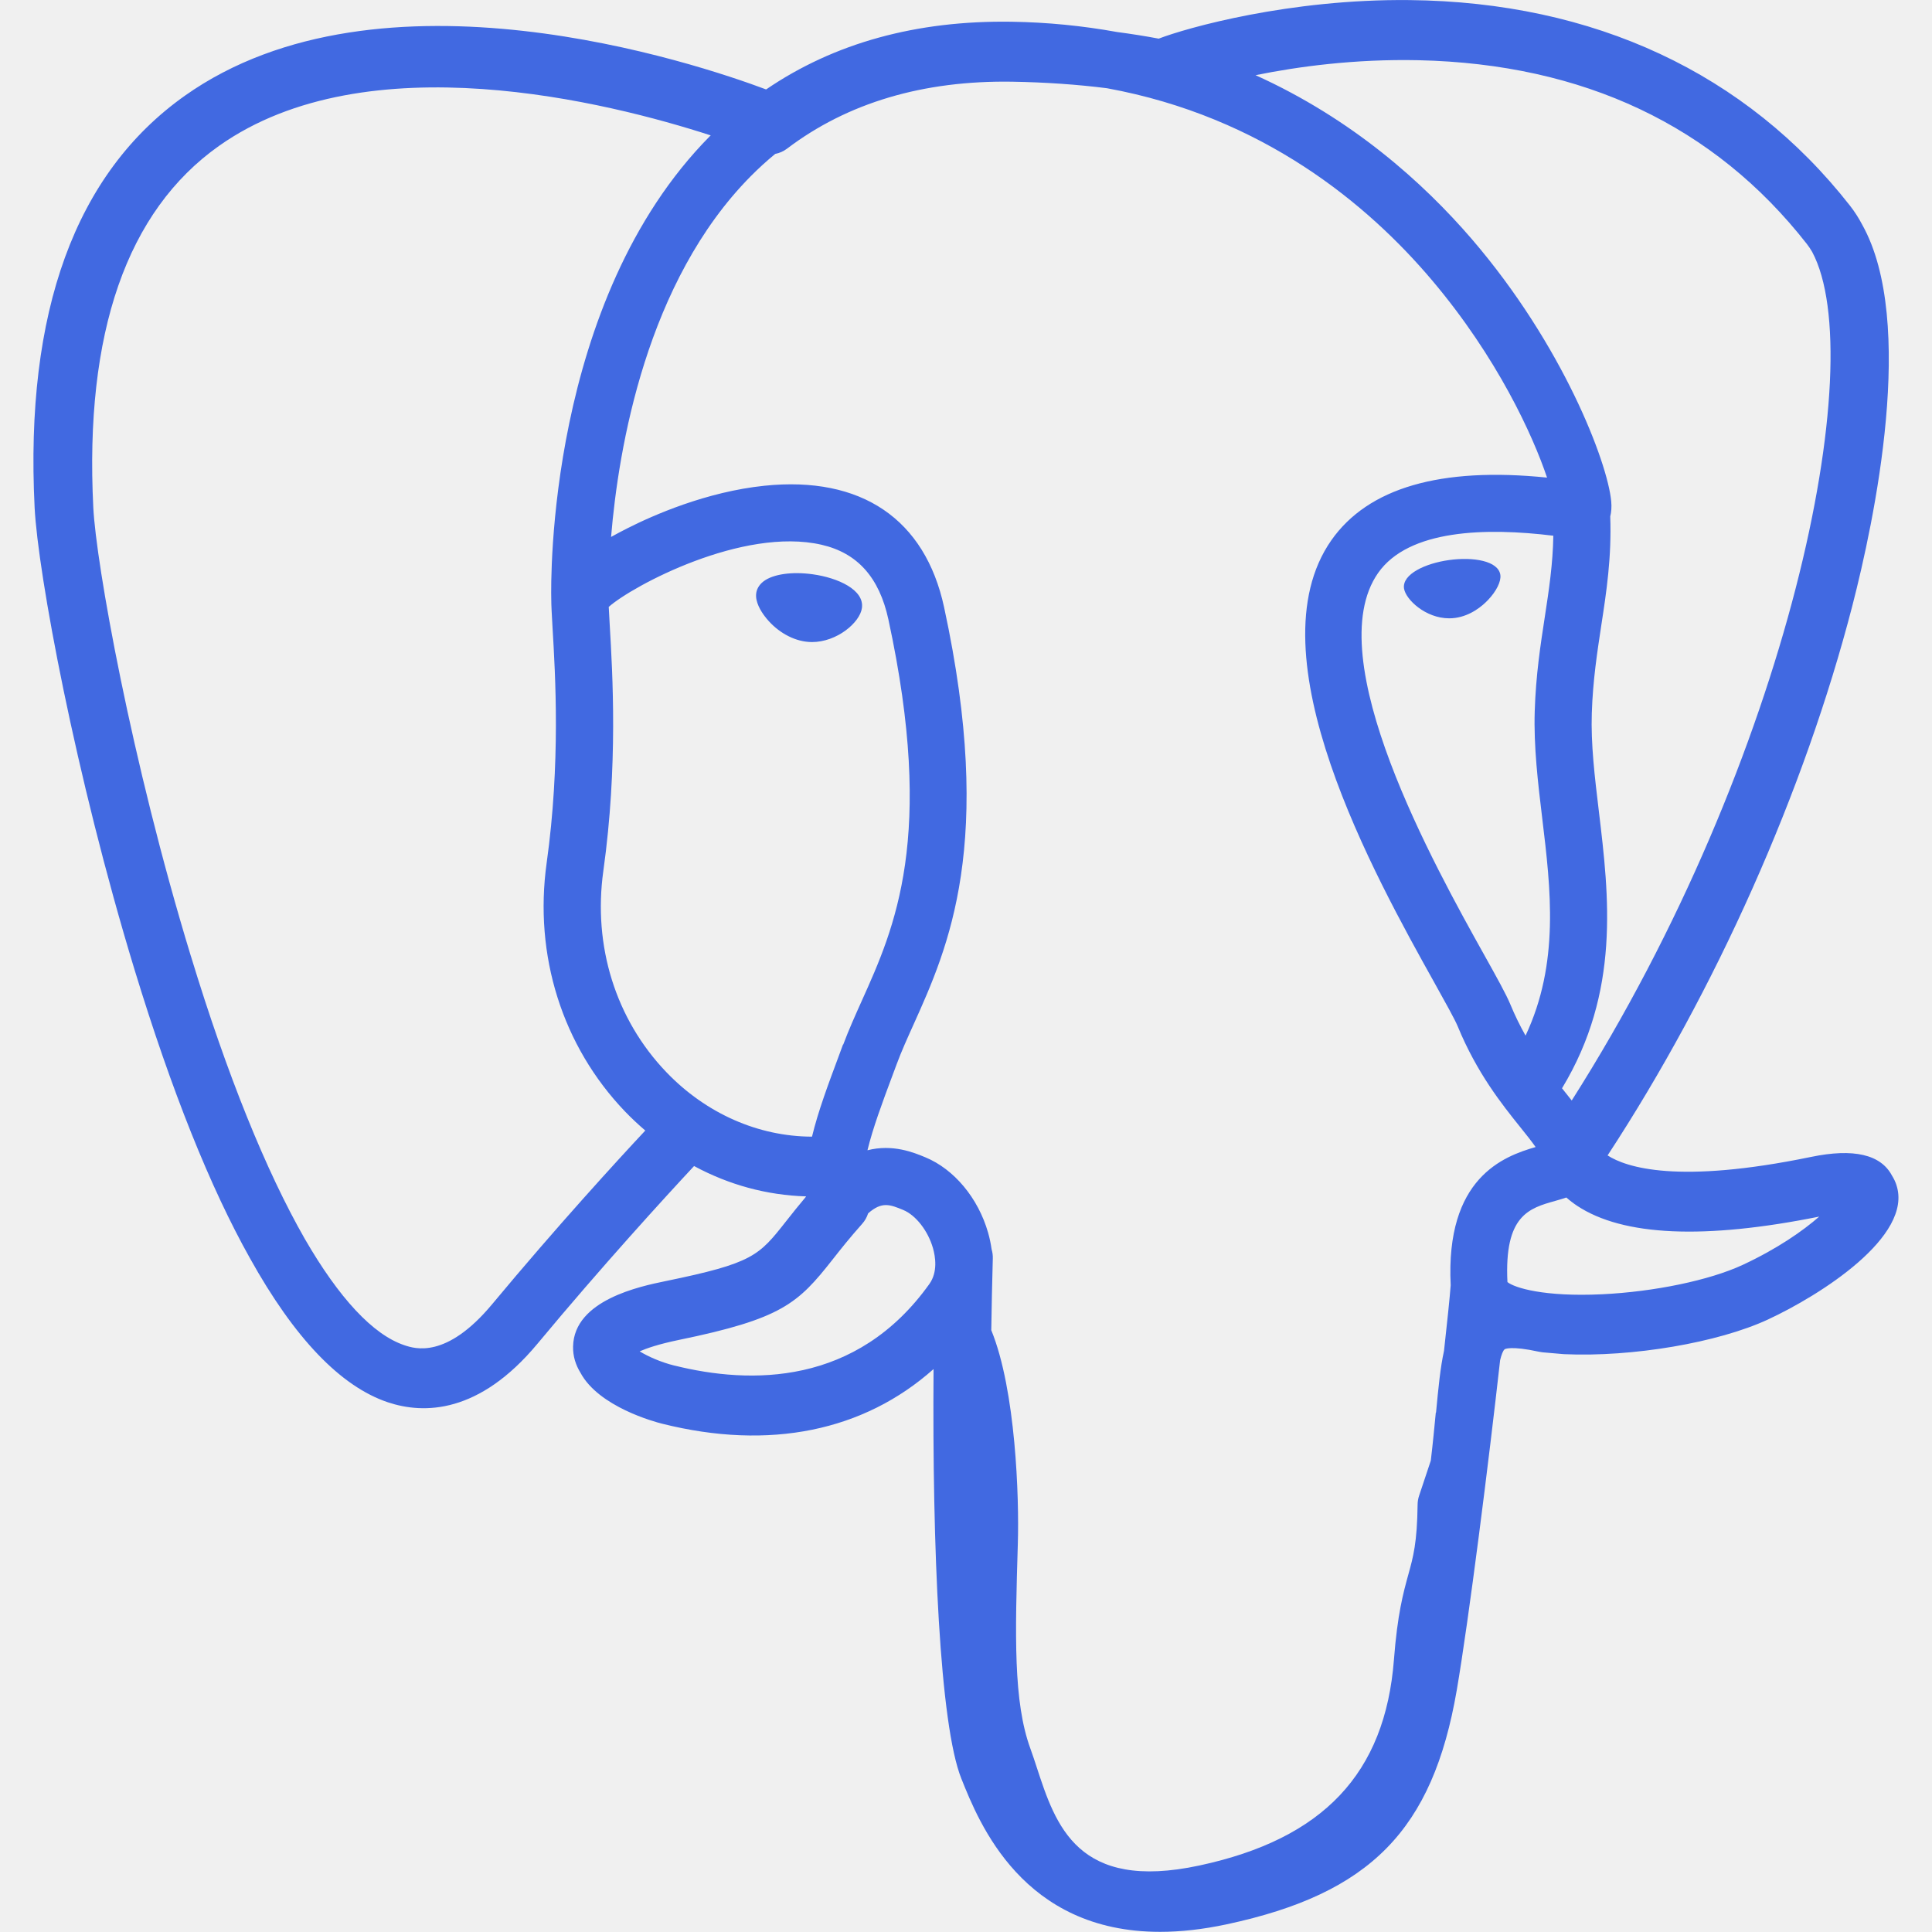
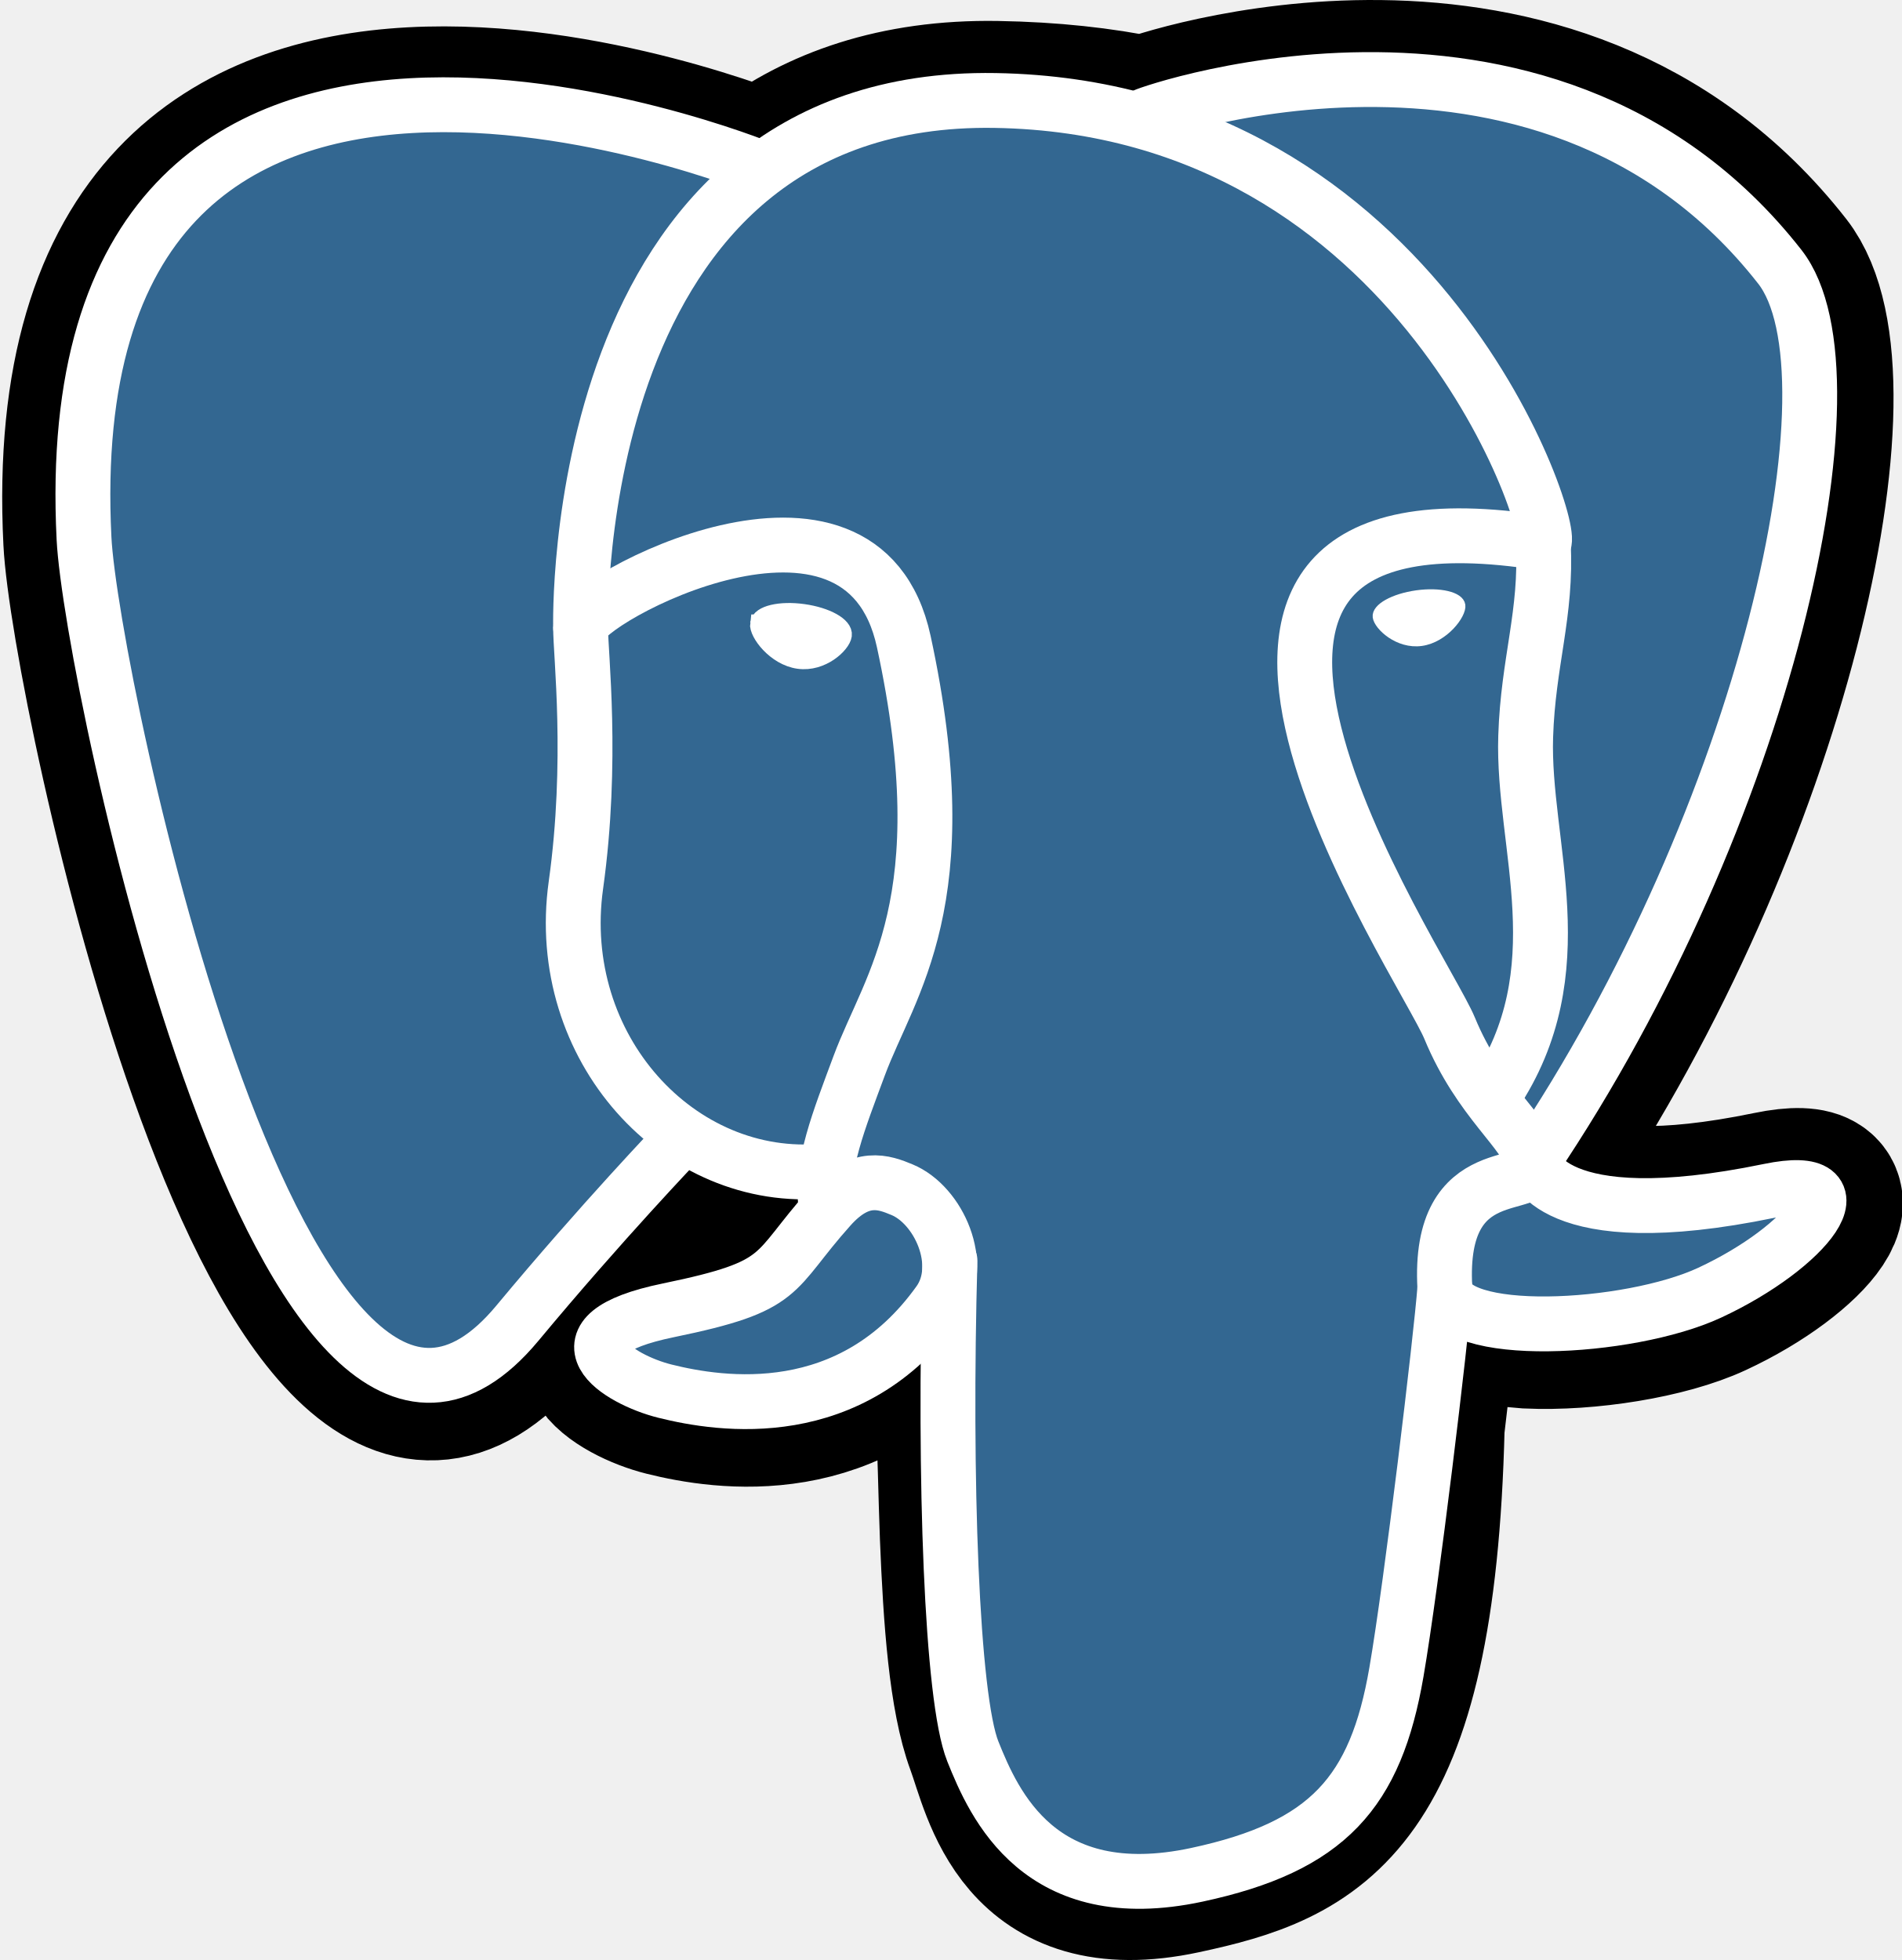
- <svg xmlns="http://www.w3.org/2000/svg" fill="#4169E1" role="img" viewBox="0 0 24 24">
-   <path d="M23.559 14.723a.527.527 0 0 0-.056-.119c-.139-.263-.477-.342-1.007-.232-1.653.341-2.293.131-2.526-.019 1.342-2.048 2.445-4.522 3.041-6.83.271-1.051.798-3.524.122-4.732a1.564 1.564 0 0 0-.151-.235C21.693.909 19.801.025 17.51.001c-1.495-.016-2.771.346-3.116.479a9.449 9.449 0 0 0-.516-.082 8.044 8.044 0 0 0-1.311-.128c-1.182-.018-2.204.264-3.05.841-.857-.321-4.789-1.645-7.222.079C.936 2.153.309 3.873.43 6.304c.041.818.507 3.334 1.242 5.744.46 1.506.939 2.702 1.433 3.582.553.994 1.126 1.593 1.714 1.79.447.149 1.133.144 1.858-.728.801-.964 1.59-1.826 1.945-2.207.435.235.906.362 1.39.377a.057.057 0 0 0 0.0.004 11.031 11.031 0 0 0-.247.305c-.339.43-.409.52-1.5.744-.31.064-1.134.234-1.146.811-.003.122.033.231.092.327.227.423.922.61 1.015.633 1.335.334 2.504.092 3.371-.679-.017 2.231.077 4.417.345 5.087.221.553.762 1.905 2.469 1.904.251 0 .526-.029.83-.094 1.782-.382 2.556-1.17 2.855-2.906.15-.871.402-2.875.539-4.101.017-.07.036-.121.057-.136.001-.001.07-.047.427.031a.367.367 0 0 0 .044.007l.254.022.015.001c.847.038 1.911-.143 2.531-.431.644-.299 1.806-1.032 1.595-1.67zM2.371 11.877c-.744-2.436-1.178-4.885-1.212-5.572-.109-2.171.417-3.683 1.562-4.493 1.837-1.299 4.84-.541 6.108-.13-.003.003-.007.006-.01.009-2.024 2.044-1.976 5.536-1.971 5.75-0.0.082.007.199.016.359.035.587.1 1.68-.073 2.918-.161 1.15.194 2.276.973 3.089.081.084.165.163.252.237-.347.371-1.1 1.193-1.903 2.158-.568.682-.96.552-1.089.509-.392-.131-.813-.587-1.238-1.322-.48-.839-.964-2.032-1.415-3.513zm6.007 5.087c-.171-.043-.327-.113-.432-.177.089-.039.237-.09.483-.141 1.283-.264 1.482-.451 1.914-1.0.099-.126.212-.269.367-.443a.355.355 0 0 0 .074-.13c.171-.151.272-.11.437-.042.156.065.308.26.369.475.029.102.062.294-.045.444-.904 1.266-2.222 1.249-3.168 1.013zm2.094-3.988-.052.141c-.133.357-.257.688-.333 1.003-.667-.002-1.317-.287-1.81-.802-.628-.655-.913-1.566-.782-2.5.183-1.308.115-2.447.079-3.059-.005-.086-.009-.161-.012-.22.296-.262 1.666-.996 2.643-.772.446.102.718.406.831.928.585 2.704.077 3.831-.33 4.736-.084.187-.163.363-.231.545zm7.364 4.572c-.017.177-.036.376-.062.596l-.146.438a.355.355 0 0 0-.018.108c-.006.475-.054.649-.115.869-.063.229-.135.489-.179 1.058-.11 1.414-.878 2.227-2.417 2.557-1.516.325-1.784-.497-2.021-1.222a6.582 6.582 0 0 0-.077-.227c-.215-.586-.191-1.412-.157-2.555.017-.561-.025-1.901-.33-2.646.004-.293.011-.591.019-.892a.353.353 0 0 0-.015-.113 1.493 1.493 0 0 0-.044-.208c-.123-.428-.421-.787-.78-.935-.142-.059-.404-.167-.718-.087.067-.276.183-.588.309-.925l.053-.142c.059-.16.134-.326.213-.501.426-.948 1.011-2.245.377-5.177-.237-1.098-1.03-1.634-2.232-1.51-.721.075-1.38.365-1.709.532a5.672 5.672 0 0 0-.196.104c.092-1.106.439-3.174 1.736-4.482a4.031 4.031 0 0 1 .303-.276.353.353 0 0 0 .145-.064c.752-.571 1.694-.851 2.802-.833.409.007.802.034 1.174.081 1.939.354 3.244 1.447 4.036 2.383.814.962 1.255 1.931 1.431 2.454-1.323-.135-2.223.127-2.68.779-.993 1.419.543 4.173 1.281 5.496.135.243.252.452.289.541.24.583.551.971.779 1.255.07.087.137.171.189.245-.401.116-1.121.383-1.055 1.717-.012.156-.042.447-.083.815-.046.208-.07.46-.099.766zm.89-1.621c-.041-.832.269-.918.597-1.01a2.857 2.857 0 0 0 .135-.041 1.202 1.202 0 0 0 .134.103c.57.377 1.582.421 3.007.134-.202.177-.519.399-.953.601-.41.19-1.096.333-1.747.364-.72.034-1.086-.081-1.172-.151zm.57-9.271c-.006.351-.054.669-.105 1.002-.055.358-.112.727-.126 1.176-.014.437.04.891.093 1.33.107.887.216 1.8-.207 2.701a3.527 3.527 0 0 1-.188-.386c-.053-.128-.167-.333-.325-.616-.616-1.104-2.057-3.69-1.319-4.745.38-.543 1.341-.566 2.178-.463zm.228 7.014a12.376 12.376 0 0 0-.085-.107l-.035-.044c.726-1.2.584-2.386.458-3.438-.052-.432-.101-.84-.088-1.223.013-.406.067-.754.118-1.091.064-.415.129-.844.111-1.351.013-.053.019-.116.012-.19-.046-.485-.6-1.938-1.729-3.253-.608-.707-1.49-1.497-2.689-2.039.525-.107 1.233-.203 2.024-.186 2.051.046 3.675.814 4.824 2.282a.908.908 0 0 1 .067.1c.723 1.356-.276 6.275-2.987 10.54zm-8.817-6.116c-.025.179-.309.422-.621.422a.582.582 0 0 1-.081-.006c-.187-.026-.377-.144-.506-.316-.046-.06-.12-.178-.105-.284.005-.04.026-.099.092-.149.118-.089.352-.123.61-.087.316.044.643.194.611.419zm7.931-.411c.011.079-.049.201-.153.31-.068.072-.212.196-.408.223a.546.546 0 0 1-.075.005c-.293 0-.541-.234-.561-.372-.024-.176.264-.311.561-.352.297-.041.611.009.636.185z" />
+ <svg xmlns="http://www.w3.org/2000/svg" xml:space="preserve" viewBox="0 0 432.071 445.383">
+   <g style="fill-rule:nonzero;clip-rule:nonzero;fill:none;stroke:#fff;stroke-width:12.465;stroke-linecap:round;stroke-linejoin:round;stroke-miterlimit:4">
+     <path d="M323.205 324.227c2.833-23.601 1.984-27.062 19.563-23.239l4.463.392c13.517.615 31.199-2.174 41.587-7 22.362-10.376 35.622-27.7 13.572-23.148-50.297 10.376-53.755-6.655-53.755-6.655 53.111-78.803 75.313-178.836 56.149-203.322-52.27-66.789-142.748-35.206-144.262-34.386l-.482.089c-9.938-2.062-21.06-3.294-33.554-3.496-22.761-.374-40.032 5.967-53.133 15.904 0 0-161.408-66.498-153.899 83.628 1.597 31.936 45.777 241.655 98.47 178.31 19.259-23.163 37.871-42.748 37.871-42.748 9.242 6.14 20.307 9.272 31.912 8.147l.897-.765c-.281 2.876-.157 5.689.359 9.019-13.572 15.167-9.584 17.83-36.723 23.416-27.457 5.659-11.326 15.734-.797 18.367 12.768 3.193 42.305 7.716 62.268-20.224l-.795 3.188c5.325 4.26 4.965 30.619 5.72 49.452.756 18.834 2.017 36.409 5.856 46.771 3.839 10.36 8.369 37.05 44.036 29.406 29.809-6.388 52.6-15.582 54.677-101.107" style="fill:#000;stroke:#000;stroke-width:37.395;stroke-linecap:butt;stroke-linejoin:miter" />
+     <path stroke="none" d="M402.395 271.23c-50.302 10.376-53.76-6.655-53.76-6.655 53.111-78.808 75.313-178.843 56.153-203.326-52.27-66.785-142.752-35.2-144.262-34.38l-.486.087c-9.938-2.063-21.06-3.292-33.56-3.496-22.761-.373-40.026 5.967-53.127 15.902 0 0-161.411-66.495-153.904 83.63 1.597 31.938 45.776 241.657 98.471 178.312 19.26-23.163 37.869-42.748 37.869-42.748 9.243 6.14 20.308 9.272 31.908 8.147l.901-.765c-.28 2.876-.152 5.689.361 9.019-13.575 15.167-9.586 17.83-36.723 23.416-27.459 5.659-11.328 15.734-.796 18.367 12.768 3.193 42.307 7.716 62.266-20.224l-.796 3.188c5.319 4.26 9.054 27.711 8.428 48.969-.626 21.259-1.044 35.854 3.147 47.254 4.191 11.4 8.368 37.05 44.042 29.406 29.809-6.388 45.256-22.942 47.405-50.555 1.525-19.631 4.976-16.729 5.194-34.28l2.768-8.309c3.192-26.611.507-35.196 18.872-31.203l4.463.392c13.517.615 31.208-2.174 41.591-7 22.358-10.376 35.618-27.7 13.573-23.148z" style="fill:#336791;stroke:none" />
+     <path d="M215.866 286.484c-1.385 49.516.348 99.377 5.193 111.495 4.848 12.118 15.223 35.688 50.9 28.045 29.806-6.39 40.651-18.756 45.357-46.051 3.466-20.082 10.148-75.854 11.005-87.281M173.104 38.256S11.583-27.76 19.092 122.365c1.597 31.938 45.779 241.664 98.473 178.316 19.256-23.166 36.671-41.335 36.671-41.335M260.349 26.207c-5.591 1.753 89.848-34.889 144.087 34.417 19.159 24.484-3.043 124.519-56.153 203.329" />
+     <path d="M348.282 263.953s3.461 17.036 53.764 6.653c22.04-4.552 8.776 12.774-13.577 23.155-18.345 8.514-59.474 10.696-60.146-1.069-1.729-30.355 21.647-21.133 19.96-28.739-1.525-6.85-11.979-13.573-18.894-30.338-6.037-14.633-82.796-126.849 21.287-110.183 3.813-.789-27.146-99.002-124.553-100.599-97.385-1.597-94.19 119.762-94.19 119.762" style="stroke-linejoin:bevel" />
+     <path d="M188.604 274.334c-13.577 15.166-9.584 17.829-36.723 23.417-27.459 5.66-11.326 15.733-.797 18.365 12.768 3.195 42.307 7.718 62.266-20.229 6.078-8.509-.036-22.086-8.385-25.547-4.034-1.671-9.428-3.765-16.361 3.994z" />
+     <path d="M187.715 274.069c-1.368-8.917 2.93-19.528 7.536-31.942 6.922-18.626 22.893-37.255 10.117-96.339-9.523-44.029-73.396-9.163-73.436-3.193-.039 5.968 2.889 30.26-1.067 58.548-5.162 36.913 23.488 68.132 56.479 64.938" />
+     <path d="M172.517 141.7c-.288 2.039 3.733 7.48 8.976 8.207 5.234.73 9.714-3.522 9.998-5.559.284-2.039-3.732-4.285-8.977-5.015-5.237-.731-9.719.333-9.996 2.367z" style="fill:#fff;stroke-width:4.155;stroke-linecap:butt;stroke-linejoin:miter" />
+     <path d="M331.941 137.543c.284 2.039-3.732 7.48-8.976 8.207-5.238.73-9.718-3.522-10.005-5.559-.277-2.039 3.74-4.285 8.979-5.015 5.239-.73 9.718.333 10.002 2.368z" style="fill:#fff;stroke-width:2.078;stroke-linecap:butt;stroke-linejoin:miter" />
+     <path d="M350.676 123.432c.863 15.994-3.445 26.888-3.988 43.914-.804 24.748 11.799 53.074-7.191 81.435" />
+   </g>
</svg>
